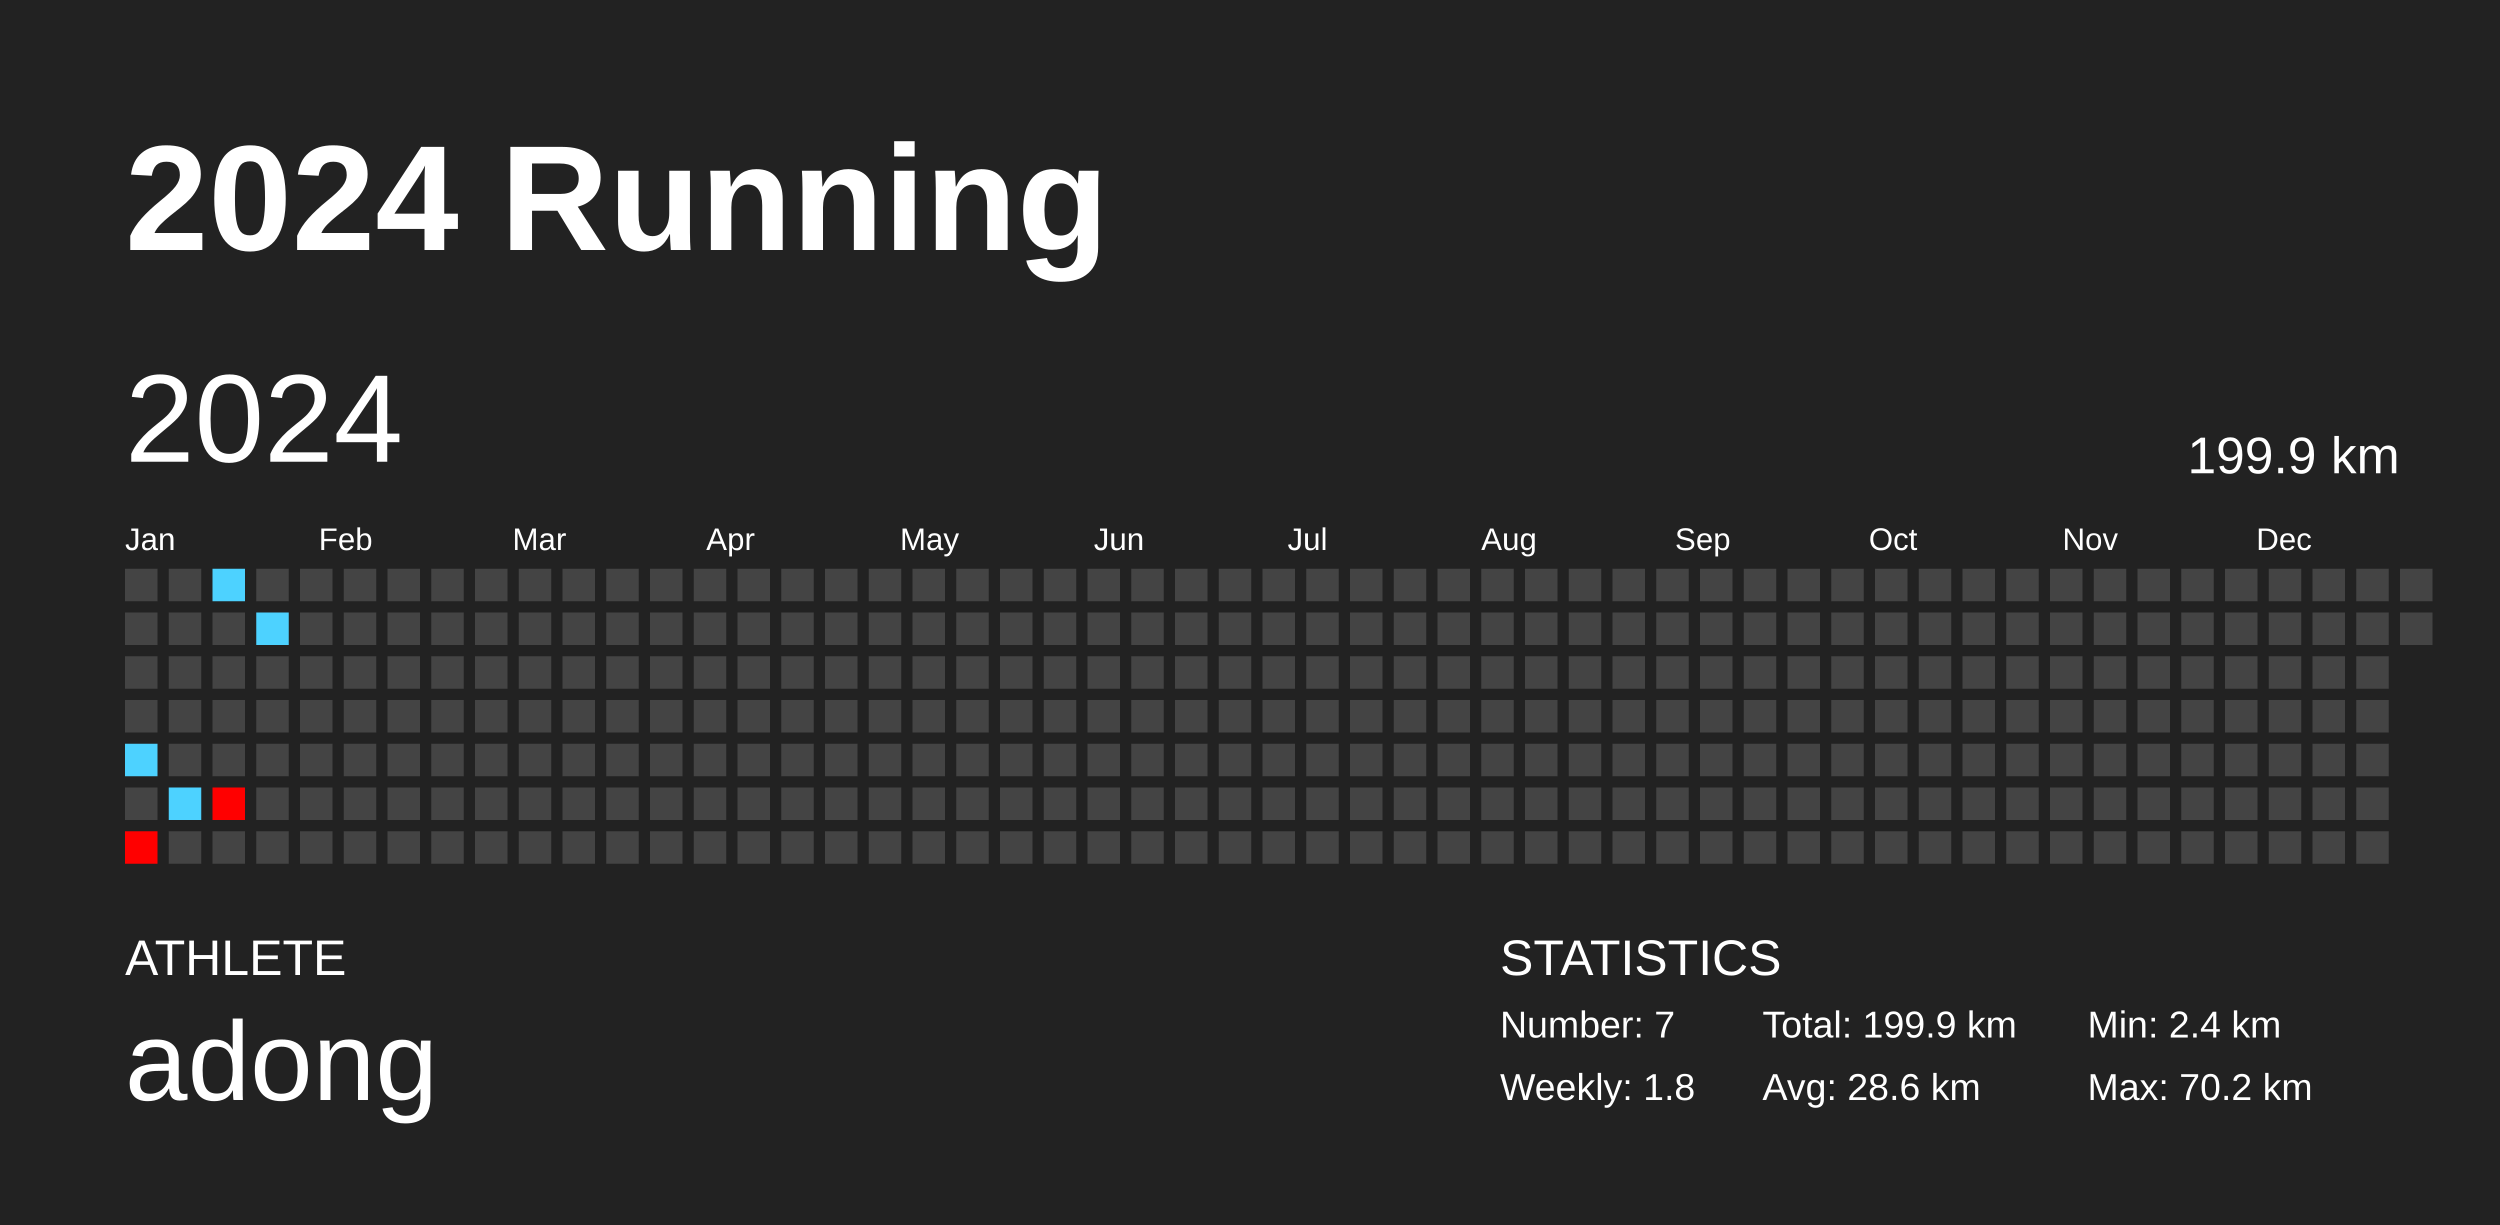
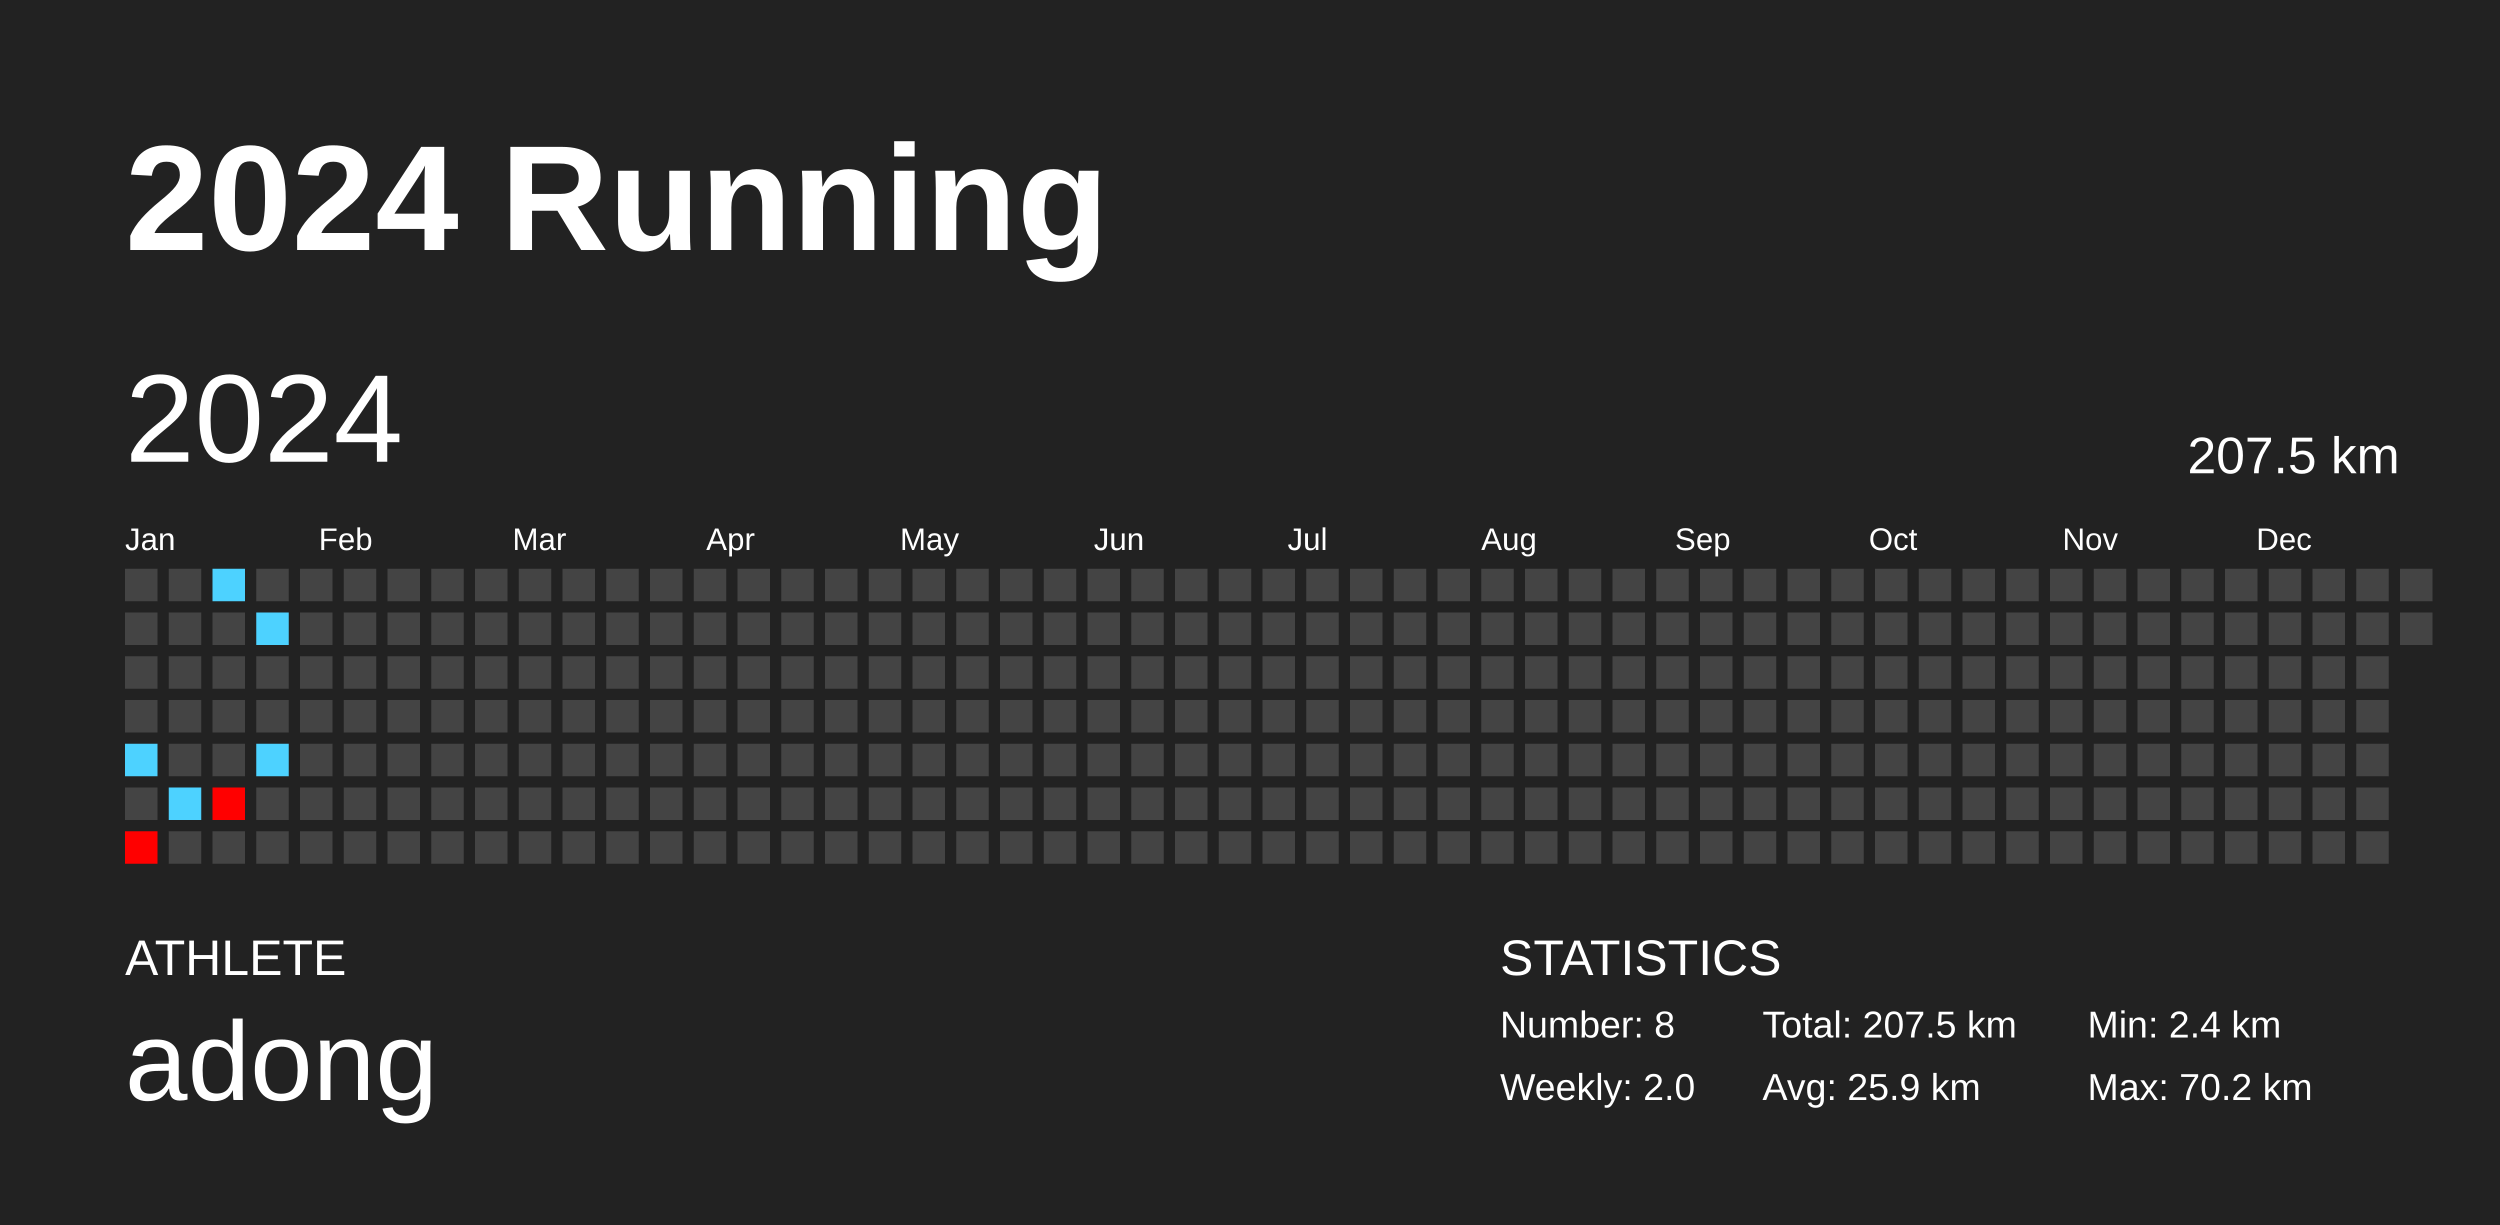
<svg xmlns="http://www.w3.org/2000/svg" baseProfile="full" height="98mm" version="1.1" viewBox="0,0,200,98" width="200mm">
  <defs />
  <rect fill="#222222" height="98" width="200" x="0" y="0" />
  <text fill="#FFFFFF" style="font-size:12px; font-family:Arial; font-weight:bold;" x="10" y="20">2024 Running</text>
  <text fill="#FFFFFF" style="font-size:4px; font-family:Arial" x="10" y="78">ATHLETE</text>
  <text fill="#FFFFFF" style="font-size:9px; font-family:Arial" x="10" y="88">adong</text>
  <text fill="#FFFFFF" style="font-size:4px; font-family:Arial" x="120" y="78">STATISTICS</text>
-   <text fill="#FFFFFF" style="font-size:3px; font-family:Arial" x="120" y="83">Number: 7</text>
-   <text fill="#FFFFFF" style="font-size:3px; font-family:Arial" x="120" y="88">Weekly: 1.8</text>
-   <text fill="#FFFFFF" style="font-size:3px; font-family:Arial" x="141" y="83">Total: 199.9 km</text>
-   <text fill="#FFFFFF" style="font-size:3px; font-family:Arial" x="141" y="88">Avg: 28.6 km</text>
+   <text fill="#FFFFFF" style="font-size:3px; font-family:Arial" x="120" y="83">Number: 8</text>
+   <text fill="#FFFFFF" style="font-size:3px; font-family:Arial" x="120" y="88">Weekly: 2.0</text>
+   <text fill="#FFFFFF" style="font-size:3px; font-family:Arial" x="141" y="83">Total: 207.5 km</text>
+   <text fill="#FFFFFF" style="font-size:3px; font-family:Arial" x="141" y="88">Avg: 25.9 km</text>
  <text fill="#FFFFFF" style="font-size:3px; font-family:Arial" x="167" y="83">Min: 2.4 km</text>
  <text fill="#FFFFFF" style="font-size:3px; font-family:Arial" x="167" y="88">Max: 70.2 km</text>
  <text dominant-baseline="hanging" fill="#FFFFFF" style="font-size:10.0px; font-family:Arial;" x="10" y="30">2024</text>
-   <text dominant-baseline="hanging" fill="#FFFFFF" style="font-size:4.125px; font-family:Arial;" x="175" y="35">199.9 km</text>
+   <text dominant-baseline="hanging" fill="#FFFFFF" style="font-size:4.125px; font-family:Arial;" x="175" y="35">207.5 km</text>
  <text fill="#FFFFFF" style="font-size:2.5px; font-family:Arial" x="10.0" y="44">Jan</text>
  <text fill="#FFFFFF" style="font-size:2.5px; font-family:Arial" x="25.5" y="44">Feb</text>
  <text fill="#FFFFFF" style="font-size:2.5px; font-family:Arial" x="41.0" y="44">Mar</text>
  <text fill="#FFFFFF" style="font-size:2.5px; font-family:Arial" x="56.5" y="44">Apr</text>
  <text fill="#FFFFFF" style="font-size:2.5px; font-family:Arial" x="72.0" y="44">May</text>
  <text fill="#FFFFFF" style="font-size:2.5px; font-family:Arial" x="87.5" y="44">Jun</text>
  <text fill="#FFFFFF" style="font-size:2.5px; font-family:Arial" x="103.0" y="44">Jul</text>
  <text fill="#FFFFFF" style="font-size:2.5px; font-family:Arial" x="118.5" y="44">Aug</text>
  <text fill="#FFFFFF" style="font-size:2.5px; font-family:Arial" x="134.0" y="44">Sep</text>
  <text fill="#FFFFFF" style="font-size:2.5px; font-family:Arial" x="149.5" y="44">Oct</text>
  <text fill="#FFFFFF" style="font-size:2.5px; font-family:Arial" x="165.0" y="44">Nov</text>
  <text fill="#FFFFFF" style="font-size:2.5px; font-family:Arial" x="180.5" y="44">Dec</text>
  <rect fill="#444444" height="2.6" width="2.6" x="10.0" y="45.5" />
  <rect fill="#444444" height="2.6" width="2.6" x="10.0" y="49.0" />
  <rect fill="#444444" height="2.6" width="2.6" x="10.0" y="52.5" />
  <rect fill="#444444" height="2.6" width="2.6" x="10.0" y="56.0" />
  <rect fill="#4dd2ff" height="2.6" width="2.6" x="10.0" y="59.5" />
  <rect fill="#444444" height="2.6" width="2.6" x="10.0" y="63.0" />
  <rect fill="red" height="2.6" width="2.6" x="10.0" y="66.5" />
  <rect fill="#444444" height="2.6" width="2.6" x="13.5" y="45.5" />
  <rect fill="#444444" height="2.6" width="2.6" x="13.5" y="49.0" />
  <rect fill="#444444" height="2.6" width="2.6" x="13.5" y="52.5" />
  <rect fill="#444444" height="2.6" width="2.6" x="13.5" y="56.0" />
  <rect fill="#444444" height="2.6" width="2.6" x="13.5" y="59.5" />
  <rect fill="#4dd2ff" height="2.6" width="2.6" x="13.5" y="63.0" />
  <rect fill="#444444" height="2.6" width="2.6" x="13.5" y="66.5" />
  <rect fill="#4dd2ff" height="2.6" width="2.6" x="17.0" y="45.5" />
  <rect fill="#444444" height="2.6" width="2.6" x="17.0" y="49.0" />
  <rect fill="#444444" height="2.6" width="2.6" x="17.0" y="52.5" />
  <rect fill="#444444" height="2.6" width="2.6" x="17.0" y="56.0" />
  <rect fill="#444444" height="2.6" width="2.6" x="17.0" y="59.5" />
  <rect fill="red" height="2.6" width="2.6" x="17.0" y="63.0" />
  <rect fill="#444444" height="2.6" width="2.6" x="17.0" y="66.5" />
  <rect fill="#444444" height="2.6" width="2.6" x="20.5" y="45.5" />
  <rect fill="#4dd2ff" height="2.6" width="2.6" x="20.5" y="49.0" />
  <rect fill="#444444" height="2.6" width="2.6" x="20.5" y="52.5" />
  <rect fill="#444444" height="2.6" width="2.6" x="20.5" y="56.0" />
-   <rect fill="#444444" height="2.6" width="2.6" x="20.5" y="59.5" />
+   <rect fill="#4dd2ff" height="2.6" width="2.6" x="20.5" y="59.5" />
  <rect fill="#444444" height="2.6" width="2.6" x="20.5" y="63.0" />
  <rect fill="#444444" height="2.6" width="2.6" x="20.5" y="66.5" />
  <rect fill="#444444" height="2.6" width="2.6" x="24.0" y="45.5" />
  <rect fill="#444444" height="2.6" width="2.6" x="24.0" y="49.0" />
  <rect fill="#444444" height="2.6" width="2.6" x="24.0" y="52.5" />
  <rect fill="#444444" height="2.6" width="2.6" x="24.0" y="56.0" />
  <rect fill="#444444" height="2.6" width="2.6" x="24.0" y="59.5" />
  <rect fill="#444444" height="2.6" width="2.6" x="24.0" y="63.0" />
  <rect fill="#444444" height="2.6" width="2.6" x="24.0" y="66.5" />
  <rect fill="#444444" height="2.6" width="2.6" x="27.5" y="45.5" />
  <rect fill="#444444" height="2.6" width="2.6" x="27.5" y="49.0" />
  <rect fill="#444444" height="2.6" width="2.6" x="27.5" y="52.5" />
  <rect fill="#444444" height="2.6" width="2.6" x="27.5" y="56.0" />
  <rect fill="#444444" height="2.6" width="2.6" x="27.5" y="59.5" />
  <rect fill="#444444" height="2.6" width="2.6" x="27.5" y="63.0" />
  <rect fill="#444444" height="2.6" width="2.6" x="27.5" y="66.5" />
  <rect fill="#444444" height="2.6" width="2.6" x="31.0" y="45.5" />
  <rect fill="#444444" height="2.6" width="2.6" x="31.0" y="49.0" />
  <rect fill="#444444" height="2.6" width="2.6" x="31.0" y="52.5" />
  <rect fill="#444444" height="2.6" width="2.6" x="31.0" y="56.0" />
  <rect fill="#444444" height="2.6" width="2.6" x="31.0" y="59.5" />
  <rect fill="#444444" height="2.6" width="2.6" x="31.0" y="63.0" />
  <rect fill="#444444" height="2.6" width="2.6" x="31.0" y="66.5" />
  <rect fill="#444444" height="2.6" width="2.6" x="34.5" y="45.5" />
  <rect fill="#444444" height="2.6" width="2.6" x="34.5" y="49.0" />
  <rect fill="#444444" height="2.6" width="2.6" x="34.5" y="52.5" />
  <rect fill="#444444" height="2.6" width="2.6" x="34.5" y="56.0" />
  <rect fill="#444444" height="2.6" width="2.6" x="34.5" y="59.5" />
  <rect fill="#444444" height="2.6" width="2.6" x="34.5" y="63.0" />
  <rect fill="#444444" height="2.6" width="2.6" x="34.5" y="66.5" />
  <rect fill="#444444" height="2.6" width="2.6" x="38.0" y="45.5" />
  <rect fill="#444444" height="2.6" width="2.6" x="38.0" y="49.0" />
  <rect fill="#444444" height="2.6" width="2.6" x="38.0" y="52.5" />
  <rect fill="#444444" height="2.6" width="2.6" x="38.0" y="56.0" />
  <rect fill="#444444" height="2.6" width="2.6" x="38.0" y="59.5" />
  <rect fill="#444444" height="2.6" width="2.6" x="38.0" y="63.0" />
  <rect fill="#444444" height="2.6" width="2.6" x="38.0" y="66.5" />
  <rect fill="#444444" height="2.6" width="2.6" x="41.5" y="45.5" />
  <rect fill="#444444" height="2.6" width="2.6" x="41.5" y="49.0" />
  <rect fill="#444444" height="2.6" width="2.6" x="41.5" y="52.5" />
  <rect fill="#444444" height="2.6" width="2.6" x="41.5" y="56.0" />
  <rect fill="#444444" height="2.6" width="2.6" x="41.5" y="59.5" />
  <rect fill="#444444" height="2.6" width="2.6" x="41.5" y="63.0" />
  <rect fill="#444444" height="2.6" width="2.6" x="41.5" y="66.5" />
  <rect fill="#444444" height="2.6" width="2.6" x="45.0" y="45.5" />
  <rect fill="#444444" height="2.6" width="2.6" x="45.0" y="49.0" />
  <rect fill="#444444" height="2.6" width="2.6" x="45.0" y="52.5" />
  <rect fill="#444444" height="2.6" width="2.6" x="45.0" y="56.0" />
  <rect fill="#444444" height="2.6" width="2.6" x="45.0" y="59.5" />
  <rect fill="#444444" height="2.6" width="2.6" x="45.0" y="63.0" />
  <rect fill="#444444" height="2.6" width="2.6" x="45.0" y="66.5" />
  <rect fill="#444444" height="2.6" width="2.6" x="48.5" y="45.5" />
  <rect fill="#444444" height="2.6" width="2.6" x="48.5" y="49.0" />
  <rect fill="#444444" height="2.6" width="2.6" x="48.5" y="52.5" />
  <rect fill="#444444" height="2.6" width="2.6" x="48.5" y="56.0" />
  <rect fill="#444444" height="2.6" width="2.6" x="48.5" y="59.5" />
  <rect fill="#444444" height="2.6" width="2.6" x="48.5" y="63.0" />
  <rect fill="#444444" height="2.6" width="2.6" x="48.5" y="66.5" />
  <rect fill="#444444" height="2.6" width="2.6" x="52.0" y="45.5" />
  <rect fill="#444444" height="2.6" width="2.6" x="52.0" y="49.0" />
  <rect fill="#444444" height="2.6" width="2.6" x="52.0" y="52.5" />
  <rect fill="#444444" height="2.6" width="2.6" x="52.0" y="56.0" />
  <rect fill="#444444" height="2.6" width="2.6" x="52.0" y="59.5" />
  <rect fill="#444444" height="2.6" width="2.6" x="52.0" y="63.0" />
  <rect fill="#444444" height="2.6" width="2.6" x="52.0" y="66.5" />
  <rect fill="#444444" height="2.6" width="2.6" x="55.5" y="45.5" />
  <rect fill="#444444" height="2.6" width="2.6" x="55.5" y="49.0" />
  <rect fill="#444444" height="2.6" width="2.6" x="55.5" y="52.5" />
  <rect fill="#444444" height="2.6" width="2.6" x="55.5" y="56.0" />
  <rect fill="#444444" height="2.6" width="2.6" x="55.5" y="59.5" />
  <rect fill="#444444" height="2.6" width="2.6" x="55.5" y="63.0" />
  <rect fill="#444444" height="2.6" width="2.6" x="55.5" y="66.5" />
  <rect fill="#444444" height="2.6" width="2.6" x="59.0" y="45.5" />
  <rect fill="#444444" height="2.6" width="2.6" x="59.0" y="49.0" />
  <rect fill="#444444" height="2.6" width="2.6" x="59.0" y="52.5" />
  <rect fill="#444444" height="2.6" width="2.6" x="59.0" y="56.0" />
  <rect fill="#444444" height="2.6" width="2.6" x="59.0" y="59.5" />
  <rect fill="#444444" height="2.6" width="2.6" x="59.0" y="63.0" />
  <rect fill="#444444" height="2.6" width="2.6" x="59.0" y="66.5" />
  <rect fill="#444444" height="2.6" width="2.6" x="62.5" y="45.5" />
  <rect fill="#444444" height="2.6" width="2.6" x="62.5" y="49.0" />
  <rect fill="#444444" height="2.6" width="2.6" x="62.5" y="52.5" />
  <rect fill="#444444" height="2.6" width="2.6" x="62.5" y="56.0" />
  <rect fill="#444444" height="2.6" width="2.6" x="62.5" y="59.5" />
  <rect fill="#444444" height="2.6" width="2.6" x="62.5" y="63.0" />
  <rect fill="#444444" height="2.6" width="2.6" x="62.5" y="66.5" />
  <rect fill="#444444" height="2.6" width="2.6" x="66.0" y="45.5" />
  <rect fill="#444444" height="2.6" width="2.6" x="66.0" y="49.0" />
  <rect fill="#444444" height="2.6" width="2.6" x="66.0" y="52.5" />
  <rect fill="#444444" height="2.6" width="2.6" x="66.0" y="56.0" />
  <rect fill="#444444" height="2.6" width="2.6" x="66.0" y="59.5" />
  <rect fill="#444444" height="2.6" width="2.6" x="66.0" y="63.0" />
  <rect fill="#444444" height="2.6" width="2.6" x="66.0" y="66.5" />
  <rect fill="#444444" height="2.6" width="2.6" x="69.5" y="45.5" />
  <rect fill="#444444" height="2.6" width="2.6" x="69.5" y="49.0" />
  <rect fill="#444444" height="2.6" width="2.6" x="69.5" y="52.5" />
  <rect fill="#444444" height="2.6" width="2.6" x="69.5" y="56.0" />
  <rect fill="#444444" height="2.6" width="2.6" x="69.5" y="59.5" />
  <rect fill="#444444" height="2.6" width="2.6" x="69.5" y="63.0" />
  <rect fill="#444444" height="2.6" width="2.6" x="69.5" y="66.5" />
  <rect fill="#444444" height="2.6" width="2.6" x="73.0" y="45.5" />
  <rect fill="#444444" height="2.6" width="2.6" x="73.0" y="49.0" />
  <rect fill="#444444" height="2.6" width="2.6" x="73.0" y="52.5" />
  <rect fill="#444444" height="2.6" width="2.6" x="73.0" y="56.0" />
  <rect fill="#444444" height="2.6" width="2.6" x="73.0" y="59.5" />
  <rect fill="#444444" height="2.6" width="2.6" x="73.0" y="63.0" />
  <rect fill="#444444" height="2.6" width="2.6" x="73.0" y="66.5" />
  <rect fill="#444444" height="2.6" width="2.6" x="76.5" y="45.5" />
  <rect fill="#444444" height="2.6" width="2.6" x="76.5" y="49.0" />
  <rect fill="#444444" height="2.6" width="2.6" x="76.5" y="52.5" />
  <rect fill="#444444" height="2.6" width="2.6" x="76.5" y="56.0" />
  <rect fill="#444444" height="2.6" width="2.6" x="76.5" y="59.5" />
  <rect fill="#444444" height="2.6" width="2.6" x="76.5" y="63.0" />
  <rect fill="#444444" height="2.6" width="2.6" x="76.5" y="66.5" />
  <rect fill="#444444" height="2.6" width="2.6" x="80.0" y="45.5" />
  <rect fill="#444444" height="2.6" width="2.6" x="80.0" y="49.0" />
  <rect fill="#444444" height="2.6" width="2.6" x="80.0" y="52.5" />
  <rect fill="#444444" height="2.6" width="2.6" x="80.0" y="56.0" />
  <rect fill="#444444" height="2.6" width="2.6" x="80.0" y="59.5" />
  <rect fill="#444444" height="2.6" width="2.6" x="80.0" y="63.0" />
  <rect fill="#444444" height="2.6" width="2.6" x="80.0" y="66.5" />
  <rect fill="#444444" height="2.6" width="2.6" x="83.5" y="45.5" />
  <rect fill="#444444" height="2.6" width="2.6" x="83.5" y="49.0" />
  <rect fill="#444444" height="2.6" width="2.6" x="83.5" y="52.5" />
  <rect fill="#444444" height="2.6" width="2.6" x="83.5" y="56.0" />
  <rect fill="#444444" height="2.6" width="2.6" x="83.5" y="59.5" />
  <rect fill="#444444" height="2.6" width="2.6" x="83.5" y="63.0" />
  <rect fill="#444444" height="2.6" width="2.6" x="83.5" y="66.5" />
  <rect fill="#444444" height="2.6" width="2.6" x="87.0" y="45.5" />
  <rect fill="#444444" height="2.6" width="2.6" x="87.0" y="49.0" />
  <rect fill="#444444" height="2.6" width="2.6" x="87.0" y="52.5" />
  <rect fill="#444444" height="2.6" width="2.6" x="87.0" y="56.0" />
  <rect fill="#444444" height="2.6" width="2.6" x="87.0" y="59.5" />
  <rect fill="#444444" height="2.6" width="2.6" x="87.0" y="63.0" />
  <rect fill="#444444" height="2.6" width="2.6" x="87.0" y="66.5" />
  <rect fill="#444444" height="2.6" width="2.6" x="90.5" y="45.5" />
  <rect fill="#444444" height="2.6" width="2.6" x="90.5" y="49.0" />
  <rect fill="#444444" height="2.6" width="2.6" x="90.5" y="52.5" />
  <rect fill="#444444" height="2.6" width="2.6" x="90.5" y="56.0" />
  <rect fill="#444444" height="2.6" width="2.6" x="90.5" y="59.5" />
  <rect fill="#444444" height="2.6" width="2.6" x="90.5" y="63.0" />
  <rect fill="#444444" height="2.6" width="2.6" x="90.5" y="66.5" />
  <rect fill="#444444" height="2.6" width="2.6" x="94.0" y="45.5" />
  <rect fill="#444444" height="2.6" width="2.6" x="94.0" y="49.0" />
  <rect fill="#444444" height="2.6" width="2.6" x="94.0" y="52.5" />
  <rect fill="#444444" height="2.6" width="2.6" x="94.0" y="56.0" />
  <rect fill="#444444" height="2.6" width="2.6" x="94.0" y="59.5" />
  <rect fill="#444444" height="2.6" width="2.6" x="94.0" y="63.0" />
  <rect fill="#444444" height="2.6" width="2.6" x="94.0" y="66.5" />
  <rect fill="#444444" height="2.6" width="2.6" x="97.5" y="45.5" />
  <rect fill="#444444" height="2.6" width="2.6" x="97.5" y="49.0" />
  <rect fill="#444444" height="2.6" width="2.6" x="97.5" y="52.5" />
  <rect fill="#444444" height="2.6" width="2.6" x="97.5" y="56.0" />
  <rect fill="#444444" height="2.6" width="2.6" x="97.5" y="59.5" />
  <rect fill="#444444" height="2.6" width="2.6" x="97.5" y="63.0" />
  <rect fill="#444444" height="2.6" width="2.6" x="97.5" y="66.5" />
  <rect fill="#444444" height="2.6" width="2.6" x="101.0" y="45.5" />
  <rect fill="#444444" height="2.6" width="2.6" x="101.0" y="49.0" />
  <rect fill="#444444" height="2.6" width="2.6" x="101.0" y="52.5" />
  <rect fill="#444444" height="2.6" width="2.6" x="101.0" y="56.0" />
  <rect fill="#444444" height="2.6" width="2.6" x="101.0" y="59.5" />
  <rect fill="#444444" height="2.6" width="2.6" x="101.0" y="63.0" />
  <rect fill="#444444" height="2.6" width="2.6" x="101.0" y="66.5" />
  <rect fill="#444444" height="2.6" width="2.6" x="104.5" y="45.5" />
  <rect fill="#444444" height="2.6" width="2.6" x="104.5" y="49.0" />
  <rect fill="#444444" height="2.6" width="2.6" x="104.5" y="52.5" />
  <rect fill="#444444" height="2.6" width="2.6" x="104.5" y="56.0" />
  <rect fill="#444444" height="2.6" width="2.6" x="104.5" y="59.5" />
  <rect fill="#444444" height="2.6" width="2.6" x="104.5" y="63.0" />
  <rect fill="#444444" height="2.6" width="2.6" x="104.5" y="66.5" />
  <rect fill="#444444" height="2.6" width="2.6" x="108.0" y="45.5" />
  <rect fill="#444444" height="2.6" width="2.6" x="108.0" y="49.0" />
  <rect fill="#444444" height="2.6" width="2.6" x="108.0" y="52.5" />
  <rect fill="#444444" height="2.6" width="2.6" x="108.0" y="56.0" />
  <rect fill="#444444" height="2.6" width="2.6" x="108.0" y="59.5" />
  <rect fill="#444444" height="2.6" width="2.6" x="108.0" y="63.0" />
  <rect fill="#444444" height="2.6" width="2.6" x="108.0" y="66.5" />
  <rect fill="#444444" height="2.6" width="2.6" x="111.5" y="45.5" />
  <rect fill="#444444" height="2.6" width="2.6" x="111.5" y="49.0" />
  <rect fill="#444444" height="2.6" width="2.6" x="111.5" y="52.5" />
  <rect fill="#444444" height="2.6" width="2.6" x="111.5" y="56.0" />
  <rect fill="#444444" height="2.6" width="2.6" x="111.5" y="59.5" />
  <rect fill="#444444" height="2.6" width="2.6" x="111.5" y="63.0" />
  <rect fill="#444444" height="2.6" width="2.6" x="111.5" y="66.5" />
  <rect fill="#444444" height="2.6" width="2.6" x="115.0" y="45.5" />
  <rect fill="#444444" height="2.6" width="2.6" x="115.0" y="49.0" />
  <rect fill="#444444" height="2.6" width="2.6" x="115.0" y="52.5" />
  <rect fill="#444444" height="2.6" width="2.6" x="115.0" y="56.0" />
  <rect fill="#444444" height="2.6" width="2.6" x="115.0" y="59.5" />
  <rect fill="#444444" height="2.6" width="2.6" x="115.0" y="63.0" />
  <rect fill="#444444" height="2.6" width="2.6" x="115.0" y="66.5" />
  <rect fill="#444444" height="2.6" width="2.6" x="118.5" y="45.5" />
  <rect fill="#444444" height="2.6" width="2.6" x="118.5" y="49.0" />
  <rect fill="#444444" height="2.6" width="2.6" x="118.5" y="52.5" />
  <rect fill="#444444" height="2.6" width="2.6" x="118.5" y="56.0" />
  <rect fill="#444444" height="2.6" width="2.6" x="118.5" y="59.5" />
  <rect fill="#444444" height="2.6" width="2.6" x="118.5" y="63.0" />
  <rect fill="#444444" height="2.6" width="2.6" x="118.5" y="66.5" />
  <rect fill="#444444" height="2.6" width="2.6" x="122.0" y="45.5" />
  <rect fill="#444444" height="2.6" width="2.6" x="122.0" y="49.0" />
  <rect fill="#444444" height="2.6" width="2.6" x="122.0" y="52.5" />
  <rect fill="#444444" height="2.6" width="2.6" x="122.0" y="56.0" />
  <rect fill="#444444" height="2.6" width="2.6" x="122.0" y="59.5" />
  <rect fill="#444444" height="2.6" width="2.6" x="122.0" y="63.0" />
  <rect fill="#444444" height="2.6" width="2.6" x="122.0" y="66.5" />
  <rect fill="#444444" height="2.6" width="2.6" x="125.5" y="45.5" />
  <rect fill="#444444" height="2.6" width="2.6" x="125.5" y="49.0" />
  <rect fill="#444444" height="2.6" width="2.6" x="125.5" y="52.5" />
  <rect fill="#444444" height="2.6" width="2.6" x="125.5" y="56.0" />
  <rect fill="#444444" height="2.6" width="2.6" x="125.5" y="59.5" />
  <rect fill="#444444" height="2.6" width="2.6" x="125.5" y="63.0" />
  <rect fill="#444444" height="2.6" width="2.6" x="125.5" y="66.5" />
  <rect fill="#444444" height="2.6" width="2.6" x="129.0" y="45.5" />
  <rect fill="#444444" height="2.6" width="2.6" x="129.0" y="49.0" />
  <rect fill="#444444" height="2.6" width="2.6" x="129.0" y="52.5" />
  <rect fill="#444444" height="2.6" width="2.6" x="129.0" y="56.0" />
  <rect fill="#444444" height="2.6" width="2.6" x="129.0" y="59.5" />
  <rect fill="#444444" height="2.6" width="2.6" x="129.0" y="63.0" />
  <rect fill="#444444" height="2.6" width="2.6" x="129.0" y="66.5" />
  <rect fill="#444444" height="2.6" width="2.6" x="132.5" y="45.5" />
  <rect fill="#444444" height="2.6" width="2.6" x="132.5" y="49.0" />
  <rect fill="#444444" height="2.6" width="2.6" x="132.5" y="52.5" />
  <rect fill="#444444" height="2.6" width="2.6" x="132.5" y="56.0" />
  <rect fill="#444444" height="2.6" width="2.6" x="132.5" y="59.5" />
  <rect fill="#444444" height="2.6" width="2.6" x="132.5" y="63.0" />
  <rect fill="#444444" height="2.6" width="2.6" x="132.5" y="66.5" />
  <rect fill="#444444" height="2.6" width="2.6" x="136.0" y="45.5" />
  <rect fill="#444444" height="2.6" width="2.6" x="136.0" y="49.0" />
  <rect fill="#444444" height="2.6" width="2.6" x="136.0" y="52.5" />
  <rect fill="#444444" height="2.6" width="2.6" x="136.0" y="56.0" />
  <rect fill="#444444" height="2.6" width="2.6" x="136.0" y="59.5" />
  <rect fill="#444444" height="2.6" width="2.6" x="136.0" y="63.0" />
  <rect fill="#444444" height="2.6" width="2.6" x="136.0" y="66.5" />
  <rect fill="#444444" height="2.6" width="2.6" x="139.5" y="45.5" />
  <rect fill="#444444" height="2.6" width="2.6" x="139.5" y="49.0" />
  <rect fill="#444444" height="2.6" width="2.6" x="139.5" y="52.5" />
  <rect fill="#444444" height="2.6" width="2.6" x="139.5" y="56.0" />
  <rect fill="#444444" height="2.6" width="2.6" x="139.5" y="59.5" />
  <rect fill="#444444" height="2.6" width="2.6" x="139.5" y="63.0" />
  <rect fill="#444444" height="2.6" width="2.6" x="139.5" y="66.5" />
  <rect fill="#444444" height="2.6" width="2.6" x="143.0" y="45.5" />
  <rect fill="#444444" height="2.6" width="2.6" x="143.0" y="49.0" />
  <rect fill="#444444" height="2.6" width="2.6" x="143.0" y="52.5" />
  <rect fill="#444444" height="2.6" width="2.6" x="143.0" y="56.0" />
  <rect fill="#444444" height="2.6" width="2.6" x="143.0" y="59.5" />
  <rect fill="#444444" height="2.6" width="2.6" x="143.0" y="63.0" />
  <rect fill="#444444" height="2.6" width="2.6" x="143.0" y="66.5" />
  <rect fill="#444444" height="2.6" width="2.6" x="146.5" y="45.5" />
  <rect fill="#444444" height="2.6" width="2.6" x="146.5" y="49.0" />
  <rect fill="#444444" height="2.6" width="2.6" x="146.5" y="52.5" />
  <rect fill="#444444" height="2.6" width="2.6" x="146.5" y="56.0" />
  <rect fill="#444444" height="2.6" width="2.6" x="146.5" y="59.5" />
  <rect fill="#444444" height="2.6" width="2.6" x="146.5" y="63.0" />
  <rect fill="#444444" height="2.6" width="2.6" x="146.5" y="66.5" />
  <rect fill="#444444" height="2.6" width="2.6" x="150.0" y="45.5" />
  <rect fill="#444444" height="2.6" width="2.6" x="150.0" y="49.0" />
  <rect fill="#444444" height="2.6" width="2.6" x="150.0" y="52.5" />
  <rect fill="#444444" height="2.6" width="2.6" x="150.0" y="56.0" />
  <rect fill="#444444" height="2.6" width="2.6" x="150.0" y="59.5" />
  <rect fill="#444444" height="2.6" width="2.6" x="150.0" y="63.0" />
  <rect fill="#444444" height="2.6" width="2.6" x="150.0" y="66.5" />
  <rect fill="#444444" height="2.6" width="2.6" x="153.5" y="45.5" />
  <rect fill="#444444" height="2.6" width="2.6" x="153.5" y="49.0" />
  <rect fill="#444444" height="2.6" width="2.6" x="153.5" y="52.5" />
  <rect fill="#444444" height="2.6" width="2.6" x="153.5" y="56.0" />
  <rect fill="#444444" height="2.6" width="2.6" x="153.5" y="59.5" />
  <rect fill="#444444" height="2.6" width="2.6" x="153.5" y="63.0" />
  <rect fill="#444444" height="2.6" width="2.6" x="153.5" y="66.5" />
  <rect fill="#444444" height="2.6" width="2.6" x="157.0" y="45.5" />
  <rect fill="#444444" height="2.6" width="2.6" x="157.0" y="49.0" />
  <rect fill="#444444" height="2.6" width="2.6" x="157.0" y="52.5" />
  <rect fill="#444444" height="2.6" width="2.6" x="157.0" y="56.0" />
  <rect fill="#444444" height="2.6" width="2.6" x="157.0" y="59.5" />
  <rect fill="#444444" height="2.6" width="2.6" x="157.0" y="63.0" />
  <rect fill="#444444" height="2.6" width="2.6" x="157.0" y="66.5" />
  <rect fill="#444444" height="2.6" width="2.6" x="160.5" y="45.5" />
  <rect fill="#444444" height="2.6" width="2.6" x="160.5" y="49.0" />
  <rect fill="#444444" height="2.6" width="2.6" x="160.5" y="52.5" />
  <rect fill="#444444" height="2.6" width="2.6" x="160.5" y="56.0" />
  <rect fill="#444444" height="2.6" width="2.6" x="160.5" y="59.5" />
  <rect fill="#444444" height="2.6" width="2.6" x="160.5" y="63.0" />
  <rect fill="#444444" height="2.6" width="2.6" x="160.5" y="66.5" />
  <rect fill="#444444" height="2.6" width="2.6" x="164.0" y="45.5" />
  <rect fill="#444444" height="2.6" width="2.6" x="164.0" y="49.0" />
  <rect fill="#444444" height="2.6" width="2.6" x="164.0" y="52.5" />
  <rect fill="#444444" height="2.6" width="2.6" x="164.0" y="56.0" />
  <rect fill="#444444" height="2.6" width="2.6" x="164.0" y="59.5" />
  <rect fill="#444444" height="2.6" width="2.6" x="164.0" y="63.0" />
  <rect fill="#444444" height="2.6" width="2.6" x="164.0" y="66.5" />
  <rect fill="#444444" height="2.6" width="2.6" x="167.5" y="45.5" />
  <rect fill="#444444" height="2.6" width="2.6" x="167.5" y="49.0" />
  <rect fill="#444444" height="2.6" width="2.6" x="167.5" y="52.5" />
  <rect fill="#444444" height="2.6" width="2.6" x="167.5" y="56.0" />
  <rect fill="#444444" height="2.6" width="2.6" x="167.5" y="59.5" />
  <rect fill="#444444" height="2.6" width="2.6" x="167.5" y="63.0" />
  <rect fill="#444444" height="2.6" width="2.6" x="167.5" y="66.5" />
  <rect fill="#444444" height="2.6" width="2.6" x="171.0" y="45.5" />
  <rect fill="#444444" height="2.6" width="2.6" x="171.0" y="49.0" />
  <rect fill="#444444" height="2.6" width="2.6" x="171.0" y="52.5" />
  <rect fill="#444444" height="2.6" width="2.6" x="171.0" y="56.0" />
  <rect fill="#444444" height="2.6" width="2.6" x="171.0" y="59.5" />
  <rect fill="#444444" height="2.6" width="2.6" x="171.0" y="63.0" />
  <rect fill="#444444" height="2.6" width="2.6" x="171.0" y="66.5" />
  <rect fill="#444444" height="2.6" width="2.6" x="174.5" y="45.5" />
  <rect fill="#444444" height="2.6" width="2.6" x="174.5" y="49.0" />
  <rect fill="#444444" height="2.6" width="2.6" x="174.5" y="52.5" />
  <rect fill="#444444" height="2.6" width="2.6" x="174.5" y="56.0" />
  <rect fill="#444444" height="2.6" width="2.6" x="174.5" y="59.5" />
  <rect fill="#444444" height="2.6" width="2.6" x="174.5" y="63.0" />
  <rect fill="#444444" height="2.6" width="2.6" x="174.5" y="66.5" />
  <rect fill="#444444" height="2.6" width="2.6" x="178.0" y="45.5" />
  <rect fill="#444444" height="2.6" width="2.6" x="178.0" y="49.0" />
  <rect fill="#444444" height="2.6" width="2.6" x="178.0" y="52.5" />
  <rect fill="#444444" height="2.6" width="2.6" x="178.0" y="56.0" />
  <rect fill="#444444" height="2.6" width="2.6" x="178.0" y="59.5" />
  <rect fill="#444444" height="2.6" width="2.6" x="178.0" y="63.0" />
  <rect fill="#444444" height="2.6" width="2.6" x="178.0" y="66.5" />
  <rect fill="#444444" height="2.6" width="2.6" x="181.5" y="45.5" />
  <rect fill="#444444" height="2.6" width="2.6" x="181.5" y="49.0" />
  <rect fill="#444444" height="2.6" width="2.6" x="181.5" y="52.5" />
  <rect fill="#444444" height="2.6" width="2.6" x="181.5" y="56.0" />
  <rect fill="#444444" height="2.6" width="2.6" x="181.5" y="59.5" />
  <rect fill="#444444" height="2.6" width="2.6" x="181.5" y="63.0" />
  <rect fill="#444444" height="2.6" width="2.6" x="181.5" y="66.5" />
  <rect fill="#444444" height="2.6" width="2.6" x="185.0" y="45.5" />
  <rect fill="#444444" height="2.6" width="2.6" x="185.0" y="49.0" />
  <rect fill="#444444" height="2.6" width="2.6" x="185.0" y="52.5" />
  <rect fill="#444444" height="2.6" width="2.6" x="185.0" y="56.0" />
  <rect fill="#444444" height="2.6" width="2.6" x="185.0" y="59.5" />
  <rect fill="#444444" height="2.6" width="2.6" x="185.0" y="63.0" />
  <rect fill="#444444" height="2.6" width="2.6" x="185.0" y="66.5" />
  <rect fill="#444444" height="2.6" width="2.6" x="188.5" y="45.5" />
  <rect fill="#444444" height="2.6" width="2.6" x="188.5" y="49.0" />
  <rect fill="#444444" height="2.6" width="2.6" x="188.5" y="52.5" />
  <rect fill="#444444" height="2.6" width="2.6" x="188.5" y="56.0" />
  <rect fill="#444444" height="2.6" width="2.6" x="188.5" y="59.5" />
  <rect fill="#444444" height="2.6" width="2.6" x="188.5" y="63.0" />
  <rect fill="#444444" height="2.6" width="2.6" x="188.5" y="66.5" />
  <rect fill="#444444" height="2.6" width="2.6" x="192.0" y="45.5" />
  <rect fill="#444444" height="2.6" width="2.6" x="192.0" y="49.0" />
</svg>
